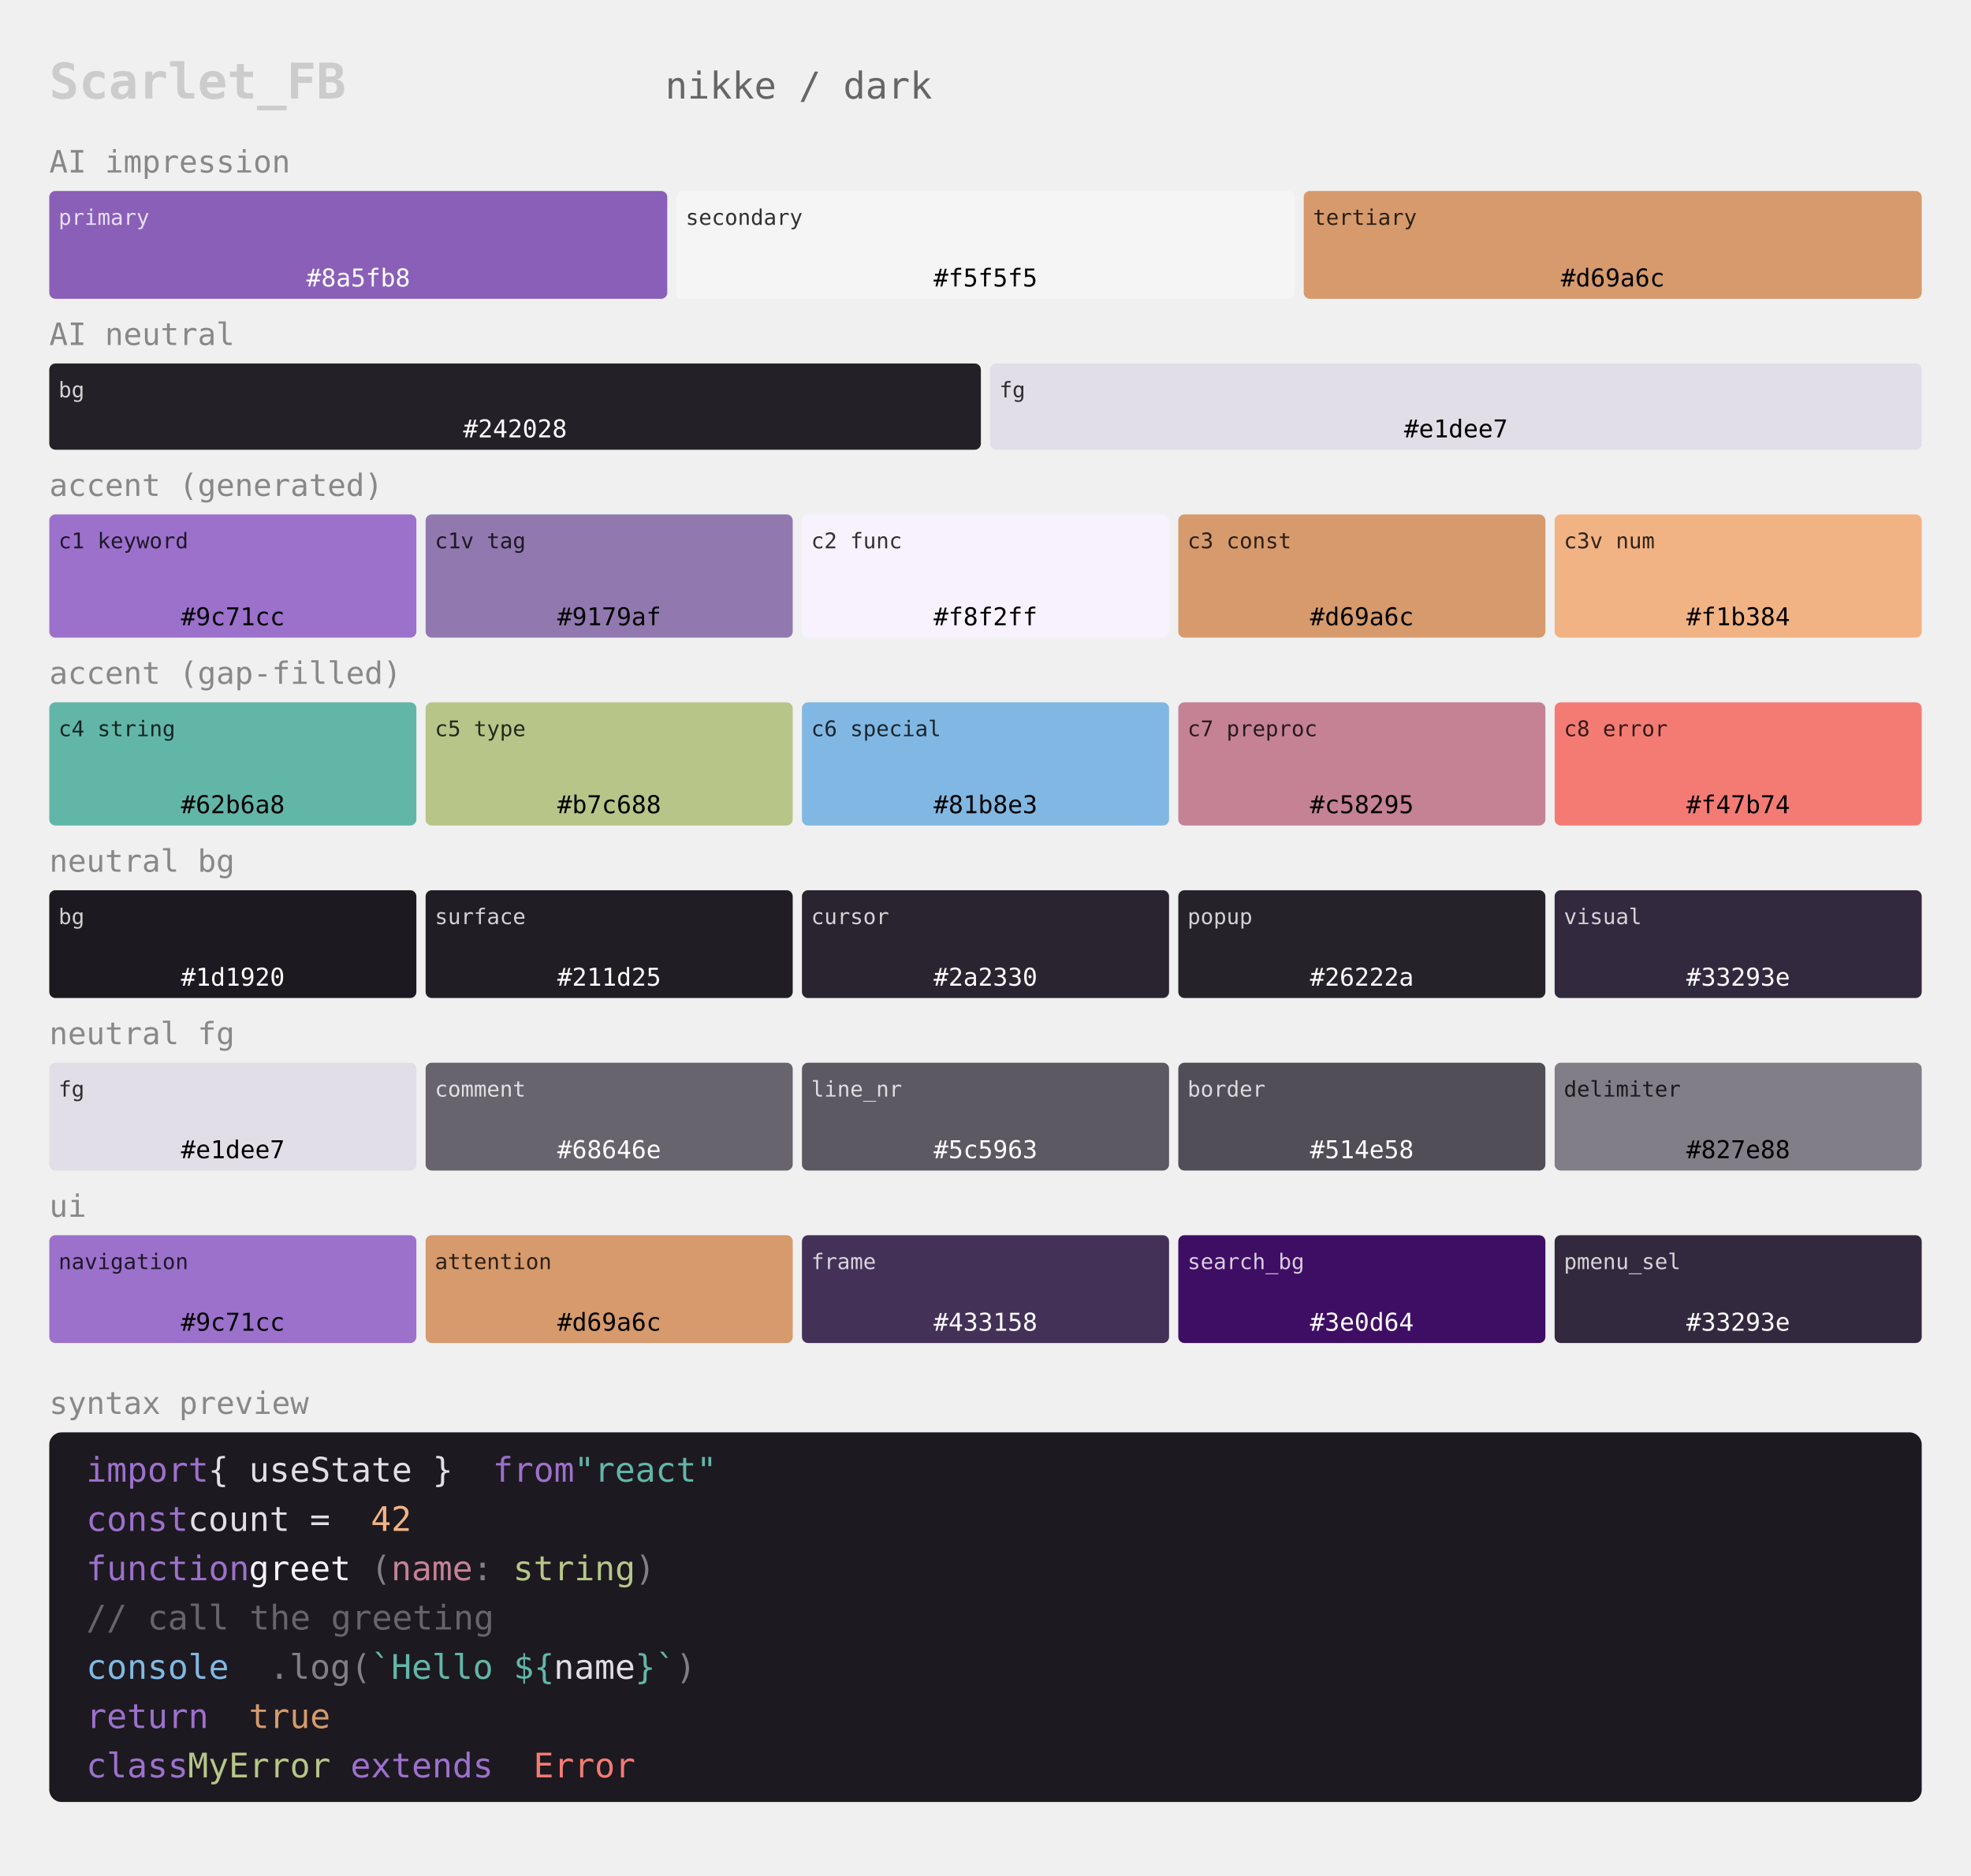
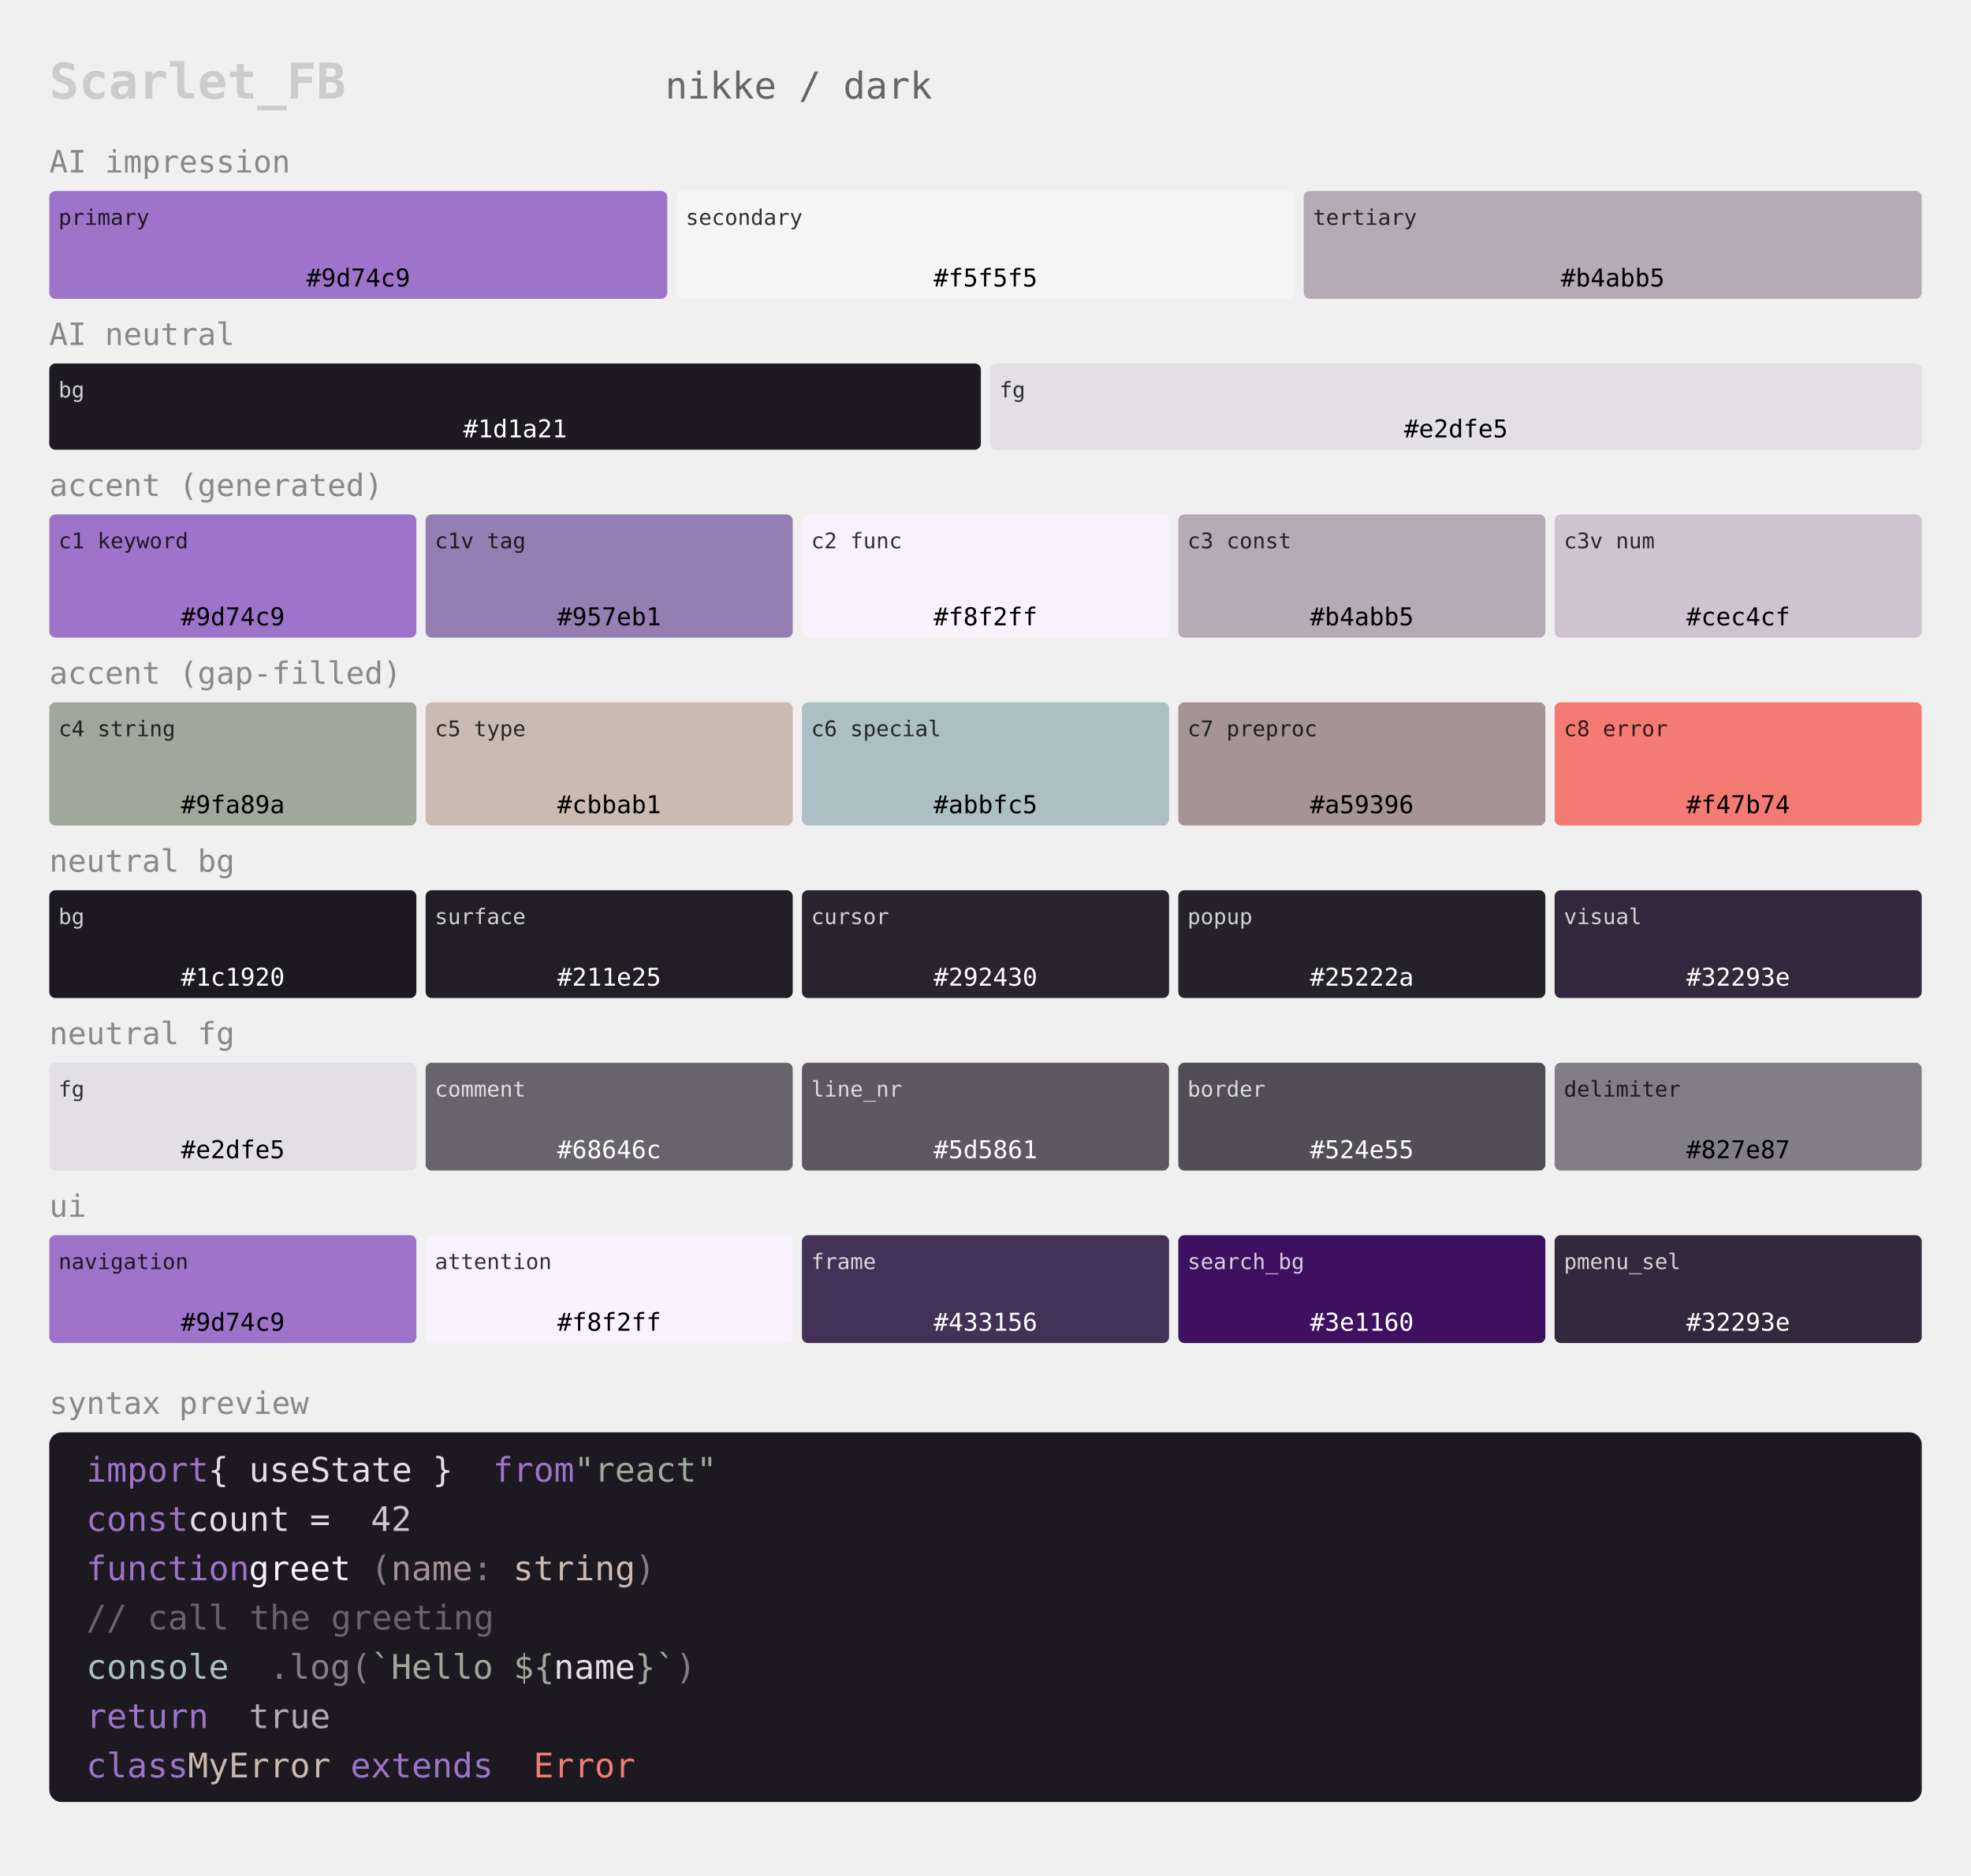
<svg xmlns="http://www.w3.org/2000/svg" width="640" height="609" style="background:#0a0a0a; font-family:ui-monospace,monospace;">
  <text x="16" y="32" fill="#ccc" font-size="16" font-weight="bold">Scarlet_FB</text>
  <text x="216" y="32" fill="#666" font-size="12">nikke / dark</text>
  <text x="16" y="56" fill="#888" font-size="10">AI impression</text>
-   <rect x="16" y="62" width="200.667" height="35" fill="#8a5fb8" rx="2" />
-   <text x="19" y="73" fill="#ffffff" font-size="7" opacity="0.8">primary</text>
-   <text x="116.333" y="93" fill="#ffffff" font-size="8" text-anchor="middle">#8a5fb8</text>
+   <rect x="16" y="62" width="200.667" height="35" fill="#9d74c9" rx="2" />
+   <text x="19" y="73" fill="#000000" font-size="7" opacity="0.8">primary</text>
+   <text x="116.333" y="93" fill="#000000" font-size="8" text-anchor="middle">#9d74c9</text>
  <rect x="219.667" y="62" width="200.667" height="35" fill="#f5f5f5" rx="2" />
  <text x="222.667" y="73" fill="#000000" font-size="7" opacity="0.8">secondary</text>
  <text x="320" y="93" fill="#000000" font-size="8" text-anchor="middle">#f5f5f5</text>
-   <rect x="423.333" y="62" width="200.667" height="35" fill="#d69a6c" rx="2" />
+   <rect x="423.333" y="62" width="200.667" height="35" fill="#b4abb5" rx="2" />
  <text x="426.333" y="73" fill="#000000" font-size="7" opacity="0.8">tertiary</text>
-   <text x="523.667" y="93" fill="#000000" font-size="8" text-anchor="middle">#d69a6c</text>
+   <text x="523.667" y="93" fill="#000000" font-size="8" text-anchor="middle">#b4abb5</text>
  <text x="16" y="112" fill="#888" font-size="10">AI neutral</text>
-   <rect x="16" y="118" width="302.5" height="28" fill="#242028" rx="2" />
+   <rect x="16" y="118" width="302.5" height="28" fill="#1d1a21" rx="2" />
  <text x="19" y="129" fill="#ffffff" font-size="7" opacity="0.8">bg</text>
-   <text x="167.25" y="142" fill="#ffffff" font-size="8" text-anchor="middle">#242028</text>
-   <rect x="321.5" y="118" width="302.5" height="28" fill="#e1dee7" rx="2" />
+   <text x="167.25" y="142" fill="#ffffff" font-size="8" text-anchor="middle">#1d1a21</text>
+   <rect x="321.5" y="118" width="302.5" height="28" fill="#e2dfe5" rx="2" />
  <text x="324.5" y="129" fill="#000000" font-size="7" opacity="0.8">fg</text>
-   <text x="472.75" y="142" fill="#000000" font-size="8" text-anchor="middle">#e1dee7</text>
+   <text x="472.75" y="142" fill="#000000" font-size="8" text-anchor="middle">#e2dfe5</text>
  <text x="16" y="161" fill="#888" font-size="10">accent (generated)</text>
-   <rect x="16" y="167" width="119.2" height="40" fill="#9c71cc" rx="2" />
+   <rect x="16" y="167" width="119.2" height="40" fill="#9d74c9" rx="2" />
  <text x="19" y="178" fill="#000000" font-size="7" opacity="0.8">c1 keyword</text>
-   <text x="75.6" y="203" fill="#000000" font-size="8" text-anchor="middle">#9c71cc</text>
-   <rect x="138.2" y="167" width="119.2" height="40" fill="#9179af" rx="2" />
+   <text x="75.6" y="203" fill="#000000" font-size="8" text-anchor="middle">#9d74c9</text>
+   <rect x="138.2" y="167" width="119.2" height="40" fill="#957eb1" rx="2" />
  <text x="141.2" y="178" fill="#000000" font-size="7" opacity="0.8">c1v tag</text>
-   <text x="197.8" y="203" fill="#000000" font-size="8" text-anchor="middle">#9179af</text>
+   <text x="197.8" y="203" fill="#000000" font-size="8" text-anchor="middle">#957eb1</text>
  <rect x="260.4" y="167" width="119.2" height="40" fill="#f8f2ff" rx="2" />
  <text x="263.4" y="178" fill="#000000" font-size="7" opacity="0.8">c2 func</text>
  <text x="320" y="203" fill="#000000" font-size="8" text-anchor="middle">#f8f2ff</text>
-   <rect x="382.6" y="167" width="119.2" height="40" fill="#d69a6c" rx="2" />
+   <rect x="382.6" y="167" width="119.2" height="40" fill="#b4abb5" rx="2" />
  <text x="385.6" y="178" fill="#000000" font-size="7" opacity="0.8">c3 const</text>
-   <text x="442.2" y="203" fill="#000000" font-size="8" text-anchor="middle">#d69a6c</text>
-   <rect x="504.8" y="167" width="119.2" height="40" fill="#f1b384" rx="2" />
+   <text x="442.2" y="203" fill="#000000" font-size="8" text-anchor="middle">#b4abb5</text>
+   <rect x="504.8" y="167" width="119.2" height="40" fill="#cec4cf" rx="2" />
  <text x="507.8" y="178" fill="#000000" font-size="7" opacity="0.8">c3v num</text>
-   <text x="564.4" y="203" fill="#000000" font-size="8" text-anchor="middle">#f1b384</text>
+   <text x="564.4" y="203" fill="#000000" font-size="8" text-anchor="middle">#cec4cf</text>
  <text x="16" y="222" fill="#888" font-size="10">accent (gap-filled)</text>
-   <rect x="16" y="228" width="119.2" height="40" fill="#62b6a8" rx="2" />
+   <rect x="16" y="228" width="119.2" height="40" fill="#9fa89a" rx="2" />
  <text x="19" y="239" fill="#000000" font-size="7" opacity="0.8">c4 string</text>
-   <text x="75.6" y="264" fill="#000000" font-size="8" text-anchor="middle">#62b6a8</text>
-   <rect x="138.2" y="228" width="119.2" height="40" fill="#b7c688" rx="2" />
+   <text x="75.6" y="264" fill="#000000" font-size="8" text-anchor="middle">#9fa89a</text>
+   <rect x="138.2" y="228" width="119.2" height="40" fill="#cbbab1" rx="2" />
  <text x="141.2" y="239" fill="#000000" font-size="7" opacity="0.8">c5 type</text>
-   <text x="197.8" y="264" fill="#000000" font-size="8" text-anchor="middle">#b7c688</text>
-   <rect x="260.4" y="228" width="119.2" height="40" fill="#81b8e3" rx="2" />
+   <text x="197.8" y="264" fill="#000000" font-size="8" text-anchor="middle">#cbbab1</text>
+   <rect x="260.4" y="228" width="119.2" height="40" fill="#abbfc5" rx="2" />
  <text x="263.4" y="239" fill="#000000" font-size="7" opacity="0.8">c6 special</text>
-   <text x="320" y="264" fill="#000000" font-size="8" text-anchor="middle">#81b8e3</text>
-   <rect x="382.6" y="228" width="119.2" height="40" fill="#c58295" rx="2" />
+   <text x="320" y="264" fill="#000000" font-size="8" text-anchor="middle">#abbfc5</text>
+   <rect x="382.6" y="228" width="119.2" height="40" fill="#a59396" rx="2" />
  <text x="385.6" y="239" fill="#000000" font-size="7" opacity="0.8">c7 preproc</text>
-   <text x="442.2" y="264" fill="#000000" font-size="8" text-anchor="middle">#c58295</text>
+   <text x="442.2" y="264" fill="#000000" font-size="8" text-anchor="middle">#a59396</text>
  <rect x="504.8" y="228" width="119.2" height="40" fill="#f47b74" rx="2" />
  <text x="507.8" y="239" fill="#000000" font-size="7" opacity="0.8">c8 error</text>
  <text x="564.4" y="264" fill="#000000" font-size="8" text-anchor="middle">#f47b74</text>
  <text x="16" y="283" fill="#888" font-size="10">neutral bg</text>
-   <rect x="16" y="289" width="119.2" height="35" fill="#1d1920" rx="2" />
+   <rect x="16" y="289" width="119.2" height="35" fill="#1c1920" rx="2" />
  <text x="19" y="300" fill="#ffffff" font-size="7" opacity="0.8">bg</text>
-   <text x="75.6" y="320" fill="#ffffff" font-size="8" text-anchor="middle">#1d1920</text>
-   <rect x="138.2" y="289" width="119.2" height="35" fill="#211d25" rx="2" />
+   <text x="75.6" y="320" fill="#ffffff" font-size="8" text-anchor="middle">#1c1920</text>
+   <rect x="138.2" y="289" width="119.2" height="35" fill="#211e25" rx="2" />
  <text x="141.2" y="300" fill="#ffffff" font-size="7" opacity="0.8">surface</text>
-   <text x="197.8" y="320" fill="#ffffff" font-size="8" text-anchor="middle">#211d25</text>
-   <rect x="260.4" y="289" width="119.2" height="35" fill="#2a2330" rx="2" />
+   <text x="197.8" y="320" fill="#ffffff" font-size="8" text-anchor="middle">#211e25</text>
+   <rect x="260.4" y="289" width="119.2" height="35" fill="#292430" rx="2" />
  <text x="263.4" y="300" fill="#ffffff" font-size="7" opacity="0.8">cursor</text>
-   <text x="320" y="320" fill="#ffffff" font-size="8" text-anchor="middle">#2a2330</text>
-   <rect x="382.6" y="289" width="119.2" height="35" fill="#26222a" rx="2" />
+   <text x="320" y="320" fill="#ffffff" font-size="8" text-anchor="middle">#292430</text>
+   <rect x="382.6" y="289" width="119.2" height="35" fill="#25222a" rx="2" />
  <text x="385.6" y="300" fill="#ffffff" font-size="7" opacity="0.8">popup</text>
-   <text x="442.2" y="320" fill="#ffffff" font-size="8" text-anchor="middle">#26222a</text>
-   <rect x="504.8" y="289" width="119.2" height="35" fill="#33293e" rx="2" />
+   <text x="442.2" y="320" fill="#ffffff" font-size="8" text-anchor="middle">#25222a</text>
+   <rect x="504.8" y="289" width="119.2" height="35" fill="#32293e" rx="2" />
  <text x="507.8" y="300" fill="#ffffff" font-size="7" opacity="0.8">visual</text>
-   <text x="564.4" y="320" fill="#ffffff" font-size="8" text-anchor="middle">#33293e</text>
+   <text x="564.4" y="320" fill="#ffffff" font-size="8" text-anchor="middle">#32293e</text>
  <text x="16" y="339" fill="#888" font-size="10">neutral fg</text>
-   <rect x="16" y="345" width="119.2" height="35" fill="#e1dee7" rx="2" />
+   <rect x="16" y="345" width="119.2" height="35" fill="#e2dfe5" rx="2" />
  <text x="19" y="356" fill="#000000" font-size="7" opacity="0.8">fg</text>
-   <text x="75.6" y="376" fill="#000000" font-size="8" text-anchor="middle">#e1dee7</text>
-   <rect x="138.2" y="345" width="119.2" height="35" fill="#68646e" rx="2" />
+   <text x="75.6" y="376" fill="#000000" font-size="8" text-anchor="middle">#e2dfe5</text>
+   <rect x="138.2" y="345" width="119.2" height="35" fill="#68646c" rx="2" />
  <text x="141.2" y="356" fill="#ffffff" font-size="7" opacity="0.8">comment</text>
-   <text x="197.8" y="376" fill="#ffffff" font-size="8" text-anchor="middle">#68646e</text>
-   <rect x="260.4" y="345" width="119.2" height="35" fill="#5c5963" rx="2" />
+   <text x="197.8" y="376" fill="#ffffff" font-size="8" text-anchor="middle">#68646c</text>
+   <rect x="260.4" y="345" width="119.2" height="35" fill="#5d5861" rx="2" />
  <text x="263.4" y="356" fill="#ffffff" font-size="7" opacity="0.8">line_nr</text>
-   <text x="320" y="376" fill="#ffffff" font-size="8" text-anchor="middle">#5c5963</text>
-   <rect x="382.6" y="345" width="119.2" height="35" fill="#514e58" rx="2" />
+   <text x="320" y="376" fill="#ffffff" font-size="8" text-anchor="middle">#5d5861</text>
+   <rect x="382.6" y="345" width="119.2" height="35" fill="#524e55" rx="2" />
  <text x="385.6" y="356" fill="#ffffff" font-size="7" opacity="0.8">border</text>
-   <text x="442.2" y="376" fill="#ffffff" font-size="8" text-anchor="middle">#514e58</text>
-   <rect x="504.8" y="345" width="119.2" height="35" fill="#827e88" rx="2" />
+   <text x="442.2" y="376" fill="#ffffff" font-size="8" text-anchor="middle">#524e55</text>
+   <rect x="504.8" y="345" width="119.2" height="35" fill="#827e87" rx="2" />
  <text x="507.8" y="356" fill="#000000" font-size="7" opacity="0.8">delimiter</text>
-   <text x="564.4" y="376" fill="#000000" font-size="8" text-anchor="middle">#827e88</text>
+   <text x="564.4" y="376" fill="#000000" font-size="8" text-anchor="middle">#827e87</text>
  <text x="16" y="395" fill="#888" font-size="10">ui</text>
-   <rect x="16" y="401" width="119.2" height="35" fill="#9c71cc" rx="2" />
+   <rect x="16" y="401" width="119.2" height="35" fill="#9d74c9" rx="2" />
  <text x="19" y="412" fill="#000000" font-size="7" opacity="0.8">navigation</text>
-   <text x="75.6" y="432" fill="#000000" font-size="8" text-anchor="middle">#9c71cc</text>
-   <rect x="138.2" y="401" width="119.2" height="35" fill="#d69a6c" rx="2" />
+   <text x="75.6" y="432" fill="#000000" font-size="8" text-anchor="middle">#9d74c9</text>
+   <rect x="138.2" y="401" width="119.2" height="35" fill="#f8f2ff" rx="2" />
  <text x="141.2" y="412" fill="#000000" font-size="7" opacity="0.8">attention</text>
-   <text x="197.8" y="432" fill="#000000" font-size="8" text-anchor="middle">#d69a6c</text>
-   <rect x="260.4" y="401" width="119.2" height="35" fill="#433158" rx="2" />
+   <text x="197.8" y="432" fill="#000000" font-size="8" text-anchor="middle">#f8f2ff</text>
+   <rect x="260.4" y="401" width="119.2" height="35" fill="#433156" rx="2" />
  <text x="263.4" y="412" fill="#ffffff" font-size="7" opacity="0.8">frame</text>
-   <text x="320" y="432" fill="#ffffff" font-size="8" text-anchor="middle">#433158</text>
-   <rect x="382.6" y="401" width="119.2" height="35" fill="#3e0d64" rx="2" />
+   <text x="320" y="432" fill="#ffffff" font-size="8" text-anchor="middle">#433156</text>
+   <rect x="382.6" y="401" width="119.2" height="35" fill="#3e1160" rx="2" />
  <text x="385.6" y="412" fill="#ffffff" font-size="7" opacity="0.8">search_bg</text>
-   <text x="442.2" y="432" fill="#ffffff" font-size="8" text-anchor="middle">#3e0d64</text>
-   <rect x="504.8" y="401" width="119.2" height="35" fill="#33293e" rx="2" />
+   <text x="442.2" y="432" fill="#ffffff" font-size="8" text-anchor="middle">#3e1160</text>
+   <rect x="504.8" y="401" width="119.2" height="35" fill="#32293e" rx="2" />
  <text x="507.8" y="412" fill="#ffffff" font-size="7" opacity="0.8">pmenu_sel</text>
-   <text x="564.4" y="432" fill="#ffffff" font-size="8" text-anchor="middle">#33293e</text>
+   <text x="564.4" y="432" fill="#ffffff" font-size="8" text-anchor="middle">#32293e</text>
  <text x="16" y="459" fill="#888" font-size="10">syntax preview</text>
-   <rect x="16" y="465" width="608" height="120" fill="#1d1920" rx="4" />
-   <text x="28" y="481" fill="#9c71cc" font-size="11" font-family="monospace">import</text>
-   <text x="67.6" y="481" fill="#e1dee7" font-size="11" font-family="monospace"> { useState } </text>
-   <text x="160" y="481" fill="#9c71cc" font-size="11" font-family="monospace">from</text>
-   <text x="186.4" y="481" fill="#62b6a8" font-size="11" font-family="monospace"> "react"</text>
-   <text x="28" y="497" fill="#9c71cc" font-size="11" font-family="monospace">const</text>
-   <text x="61" y="497" fill="#e1dee7" font-size="11" font-family="monospace"> count</text>
-   <text x="100.6" y="497" fill="#e1dee7" font-size="11" font-family="monospace"> = </text>
-   <text x="120.4" y="497" fill="#f1b384" font-size="11" font-family="monospace">42</text>
-   <text x="28" y="513" fill="#9c71cc" font-size="11" font-family="monospace">function</text>
+   <rect x="16" y="465" width="608" height="120" fill="#1c1920" rx="4" />
+   <text x="28" y="481" fill="#9d74c9" font-size="11" font-family="monospace">import</text>
+   <text x="67.6" y="481" fill="#e2dfe5" font-size="11" font-family="monospace"> { useState } </text>
+   <text x="160" y="481" fill="#9d74c9" font-size="11" font-family="monospace">from</text>
+   <text x="186.4" y="481" fill="#9fa89a" font-size="11" font-family="monospace"> "react"</text>
+   <text x="28" y="497" fill="#9d74c9" font-size="11" font-family="monospace">const</text>
+   <text x="61" y="497" fill="#e2dfe5" font-size="11" font-family="monospace"> count</text>
+   <text x="100.6" y="497" fill="#e2dfe5" font-size="11" font-family="monospace"> = </text>
+   <text x="120.4" y="497" fill="#cec4cf" font-size="11" font-family="monospace">42</text>
+   <text x="28" y="513" fill="#9d74c9" font-size="11" font-family="monospace">function</text>
  <text x="80.8" y="513" fill="#f8f2ff" font-size="11" font-family="monospace"> greet</text>
-   <text x="120.4" y="513" fill="#827e88" font-size="11" font-family="monospace">(</text>
-   <text x="127" y="513" fill="#c58295" font-size="11" font-family="monospace">name</text>
-   <text x="153.4" y="513" fill="#827e88" font-size="11" font-family="monospace">: </text>
-   <text x="166.6" y="513" fill="#b7c688" font-size="11" font-family="monospace">string</text>
-   <text x="206.2" y="513" fill="#827e88" font-size="11" font-family="monospace">)</text>
-   <text x="28" y="529" fill="#68646e" font-size="11" font-family="monospace">  // call the greeting</text>
-   <text x="28" y="545" fill="#81b8e3" font-size="11" font-family="monospace">  console</text>
-   <text x="87.4" y="545" fill="#827e88" font-size="11" font-family="monospace">.log(</text>
-   <text x="120.4" y="545" fill="#62b6a8" font-size="11" font-family="monospace">`Hello ${</text>
-   <text x="179.8" y="545" fill="#e1dee7" font-size="11" font-family="monospace">name</text>
-   <text x="206.2" y="545" fill="#62b6a8" font-size="11" font-family="monospace">}`</text>
-   <text x="219.4" y="545" fill="#827e88" font-size="11" font-family="monospace">)</text>
-   <text x="28" y="561" fill="#9c71cc" font-size="11" font-family="monospace">  return</text>
-   <text x="80.8" y="561" fill="#d69a6c" font-size="11" font-family="monospace"> true</text>
-   <text x="28" y="577" fill="#9c71cc" font-size="11" font-family="monospace">class</text>
-   <text x="61" y="577" fill="#b7c688" font-size="11" font-family="monospace"> MyError</text>
-   <text x="113.8" y="577" fill="#9c71cc" font-size="11" font-family="monospace"> extends </text>
+   <text x="120.4" y="513" fill="#827e87" font-size="11" font-family="monospace">(</text>
+   <text x="127" y="513" fill="#a59396" font-size="11" font-family="monospace">name</text>
+   <text x="153.4" y="513" fill="#827e87" font-size="11" font-family="monospace">: </text>
+   <text x="166.6" y="513" fill="#cbbab1" font-size="11" font-family="monospace">string</text>
+   <text x="206.2" y="513" fill="#827e87" font-size="11" font-family="monospace">)</text>
+   <text x="28" y="529" fill="#68646c" font-size="11" font-family="monospace">  // call the greeting</text>
+   <text x="28" y="545" fill="#abbfc5" font-size="11" font-family="monospace">  console</text>
+   <text x="87.4" y="545" fill="#827e87" font-size="11" font-family="monospace">.log(</text>
+   <text x="120.4" y="545" fill="#9fa89a" font-size="11" font-family="monospace">`Hello ${</text>
+   <text x="179.8" y="545" fill="#e2dfe5" font-size="11" font-family="monospace">name</text>
+   <text x="206.2" y="545" fill="#9fa89a" font-size="11" font-family="monospace">}`</text>
+   <text x="219.4" y="545" fill="#827e87" font-size="11" font-family="monospace">)</text>
+   <text x="28" y="561" fill="#9d74c9" font-size="11" font-family="monospace">  return</text>
+   <text x="80.8" y="561" fill="#b4abb5" font-size="11" font-family="monospace"> true</text>
+   <text x="28" y="577" fill="#9d74c9" font-size="11" font-family="monospace">class</text>
+   <text x="61" y="577" fill="#cbbab1" font-size="11" font-family="monospace"> MyError</text>
+   <text x="113.8" y="577" fill="#9d74c9" font-size="11" font-family="monospace"> extends </text>
  <text x="173.2" y="577" fill="#f47b74" font-size="11" font-family="monospace">Error</text>
</svg>
